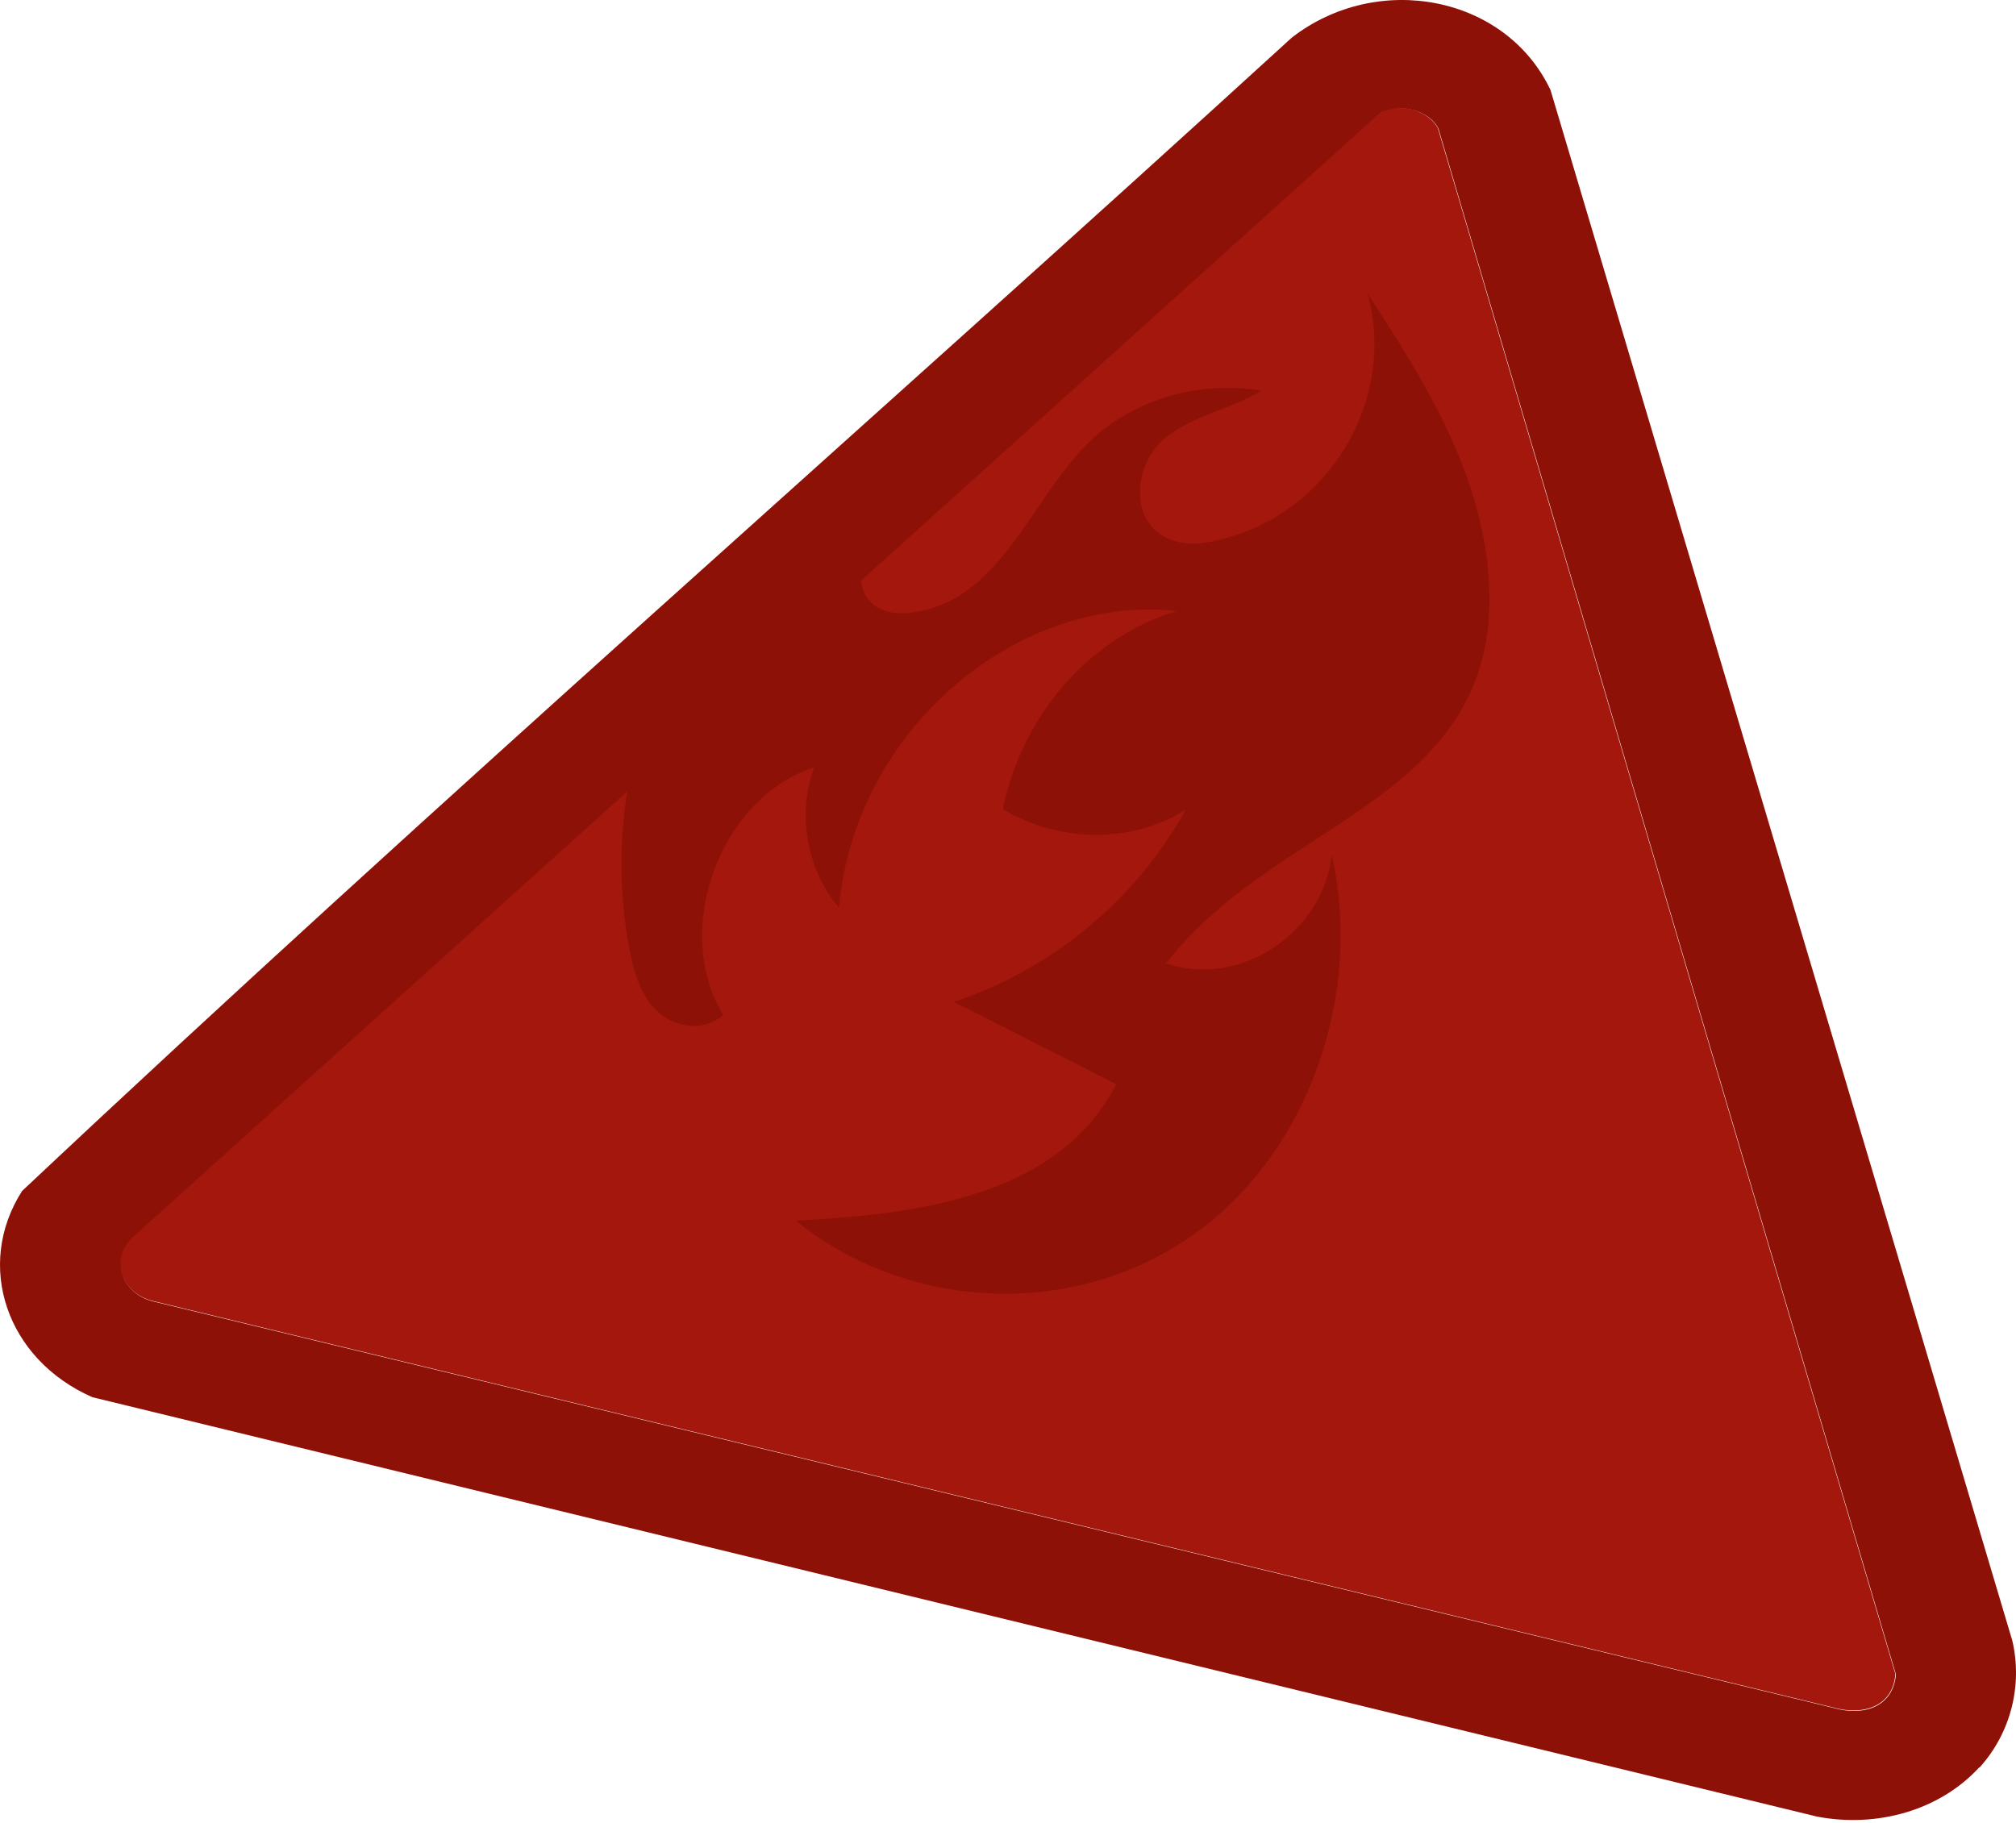
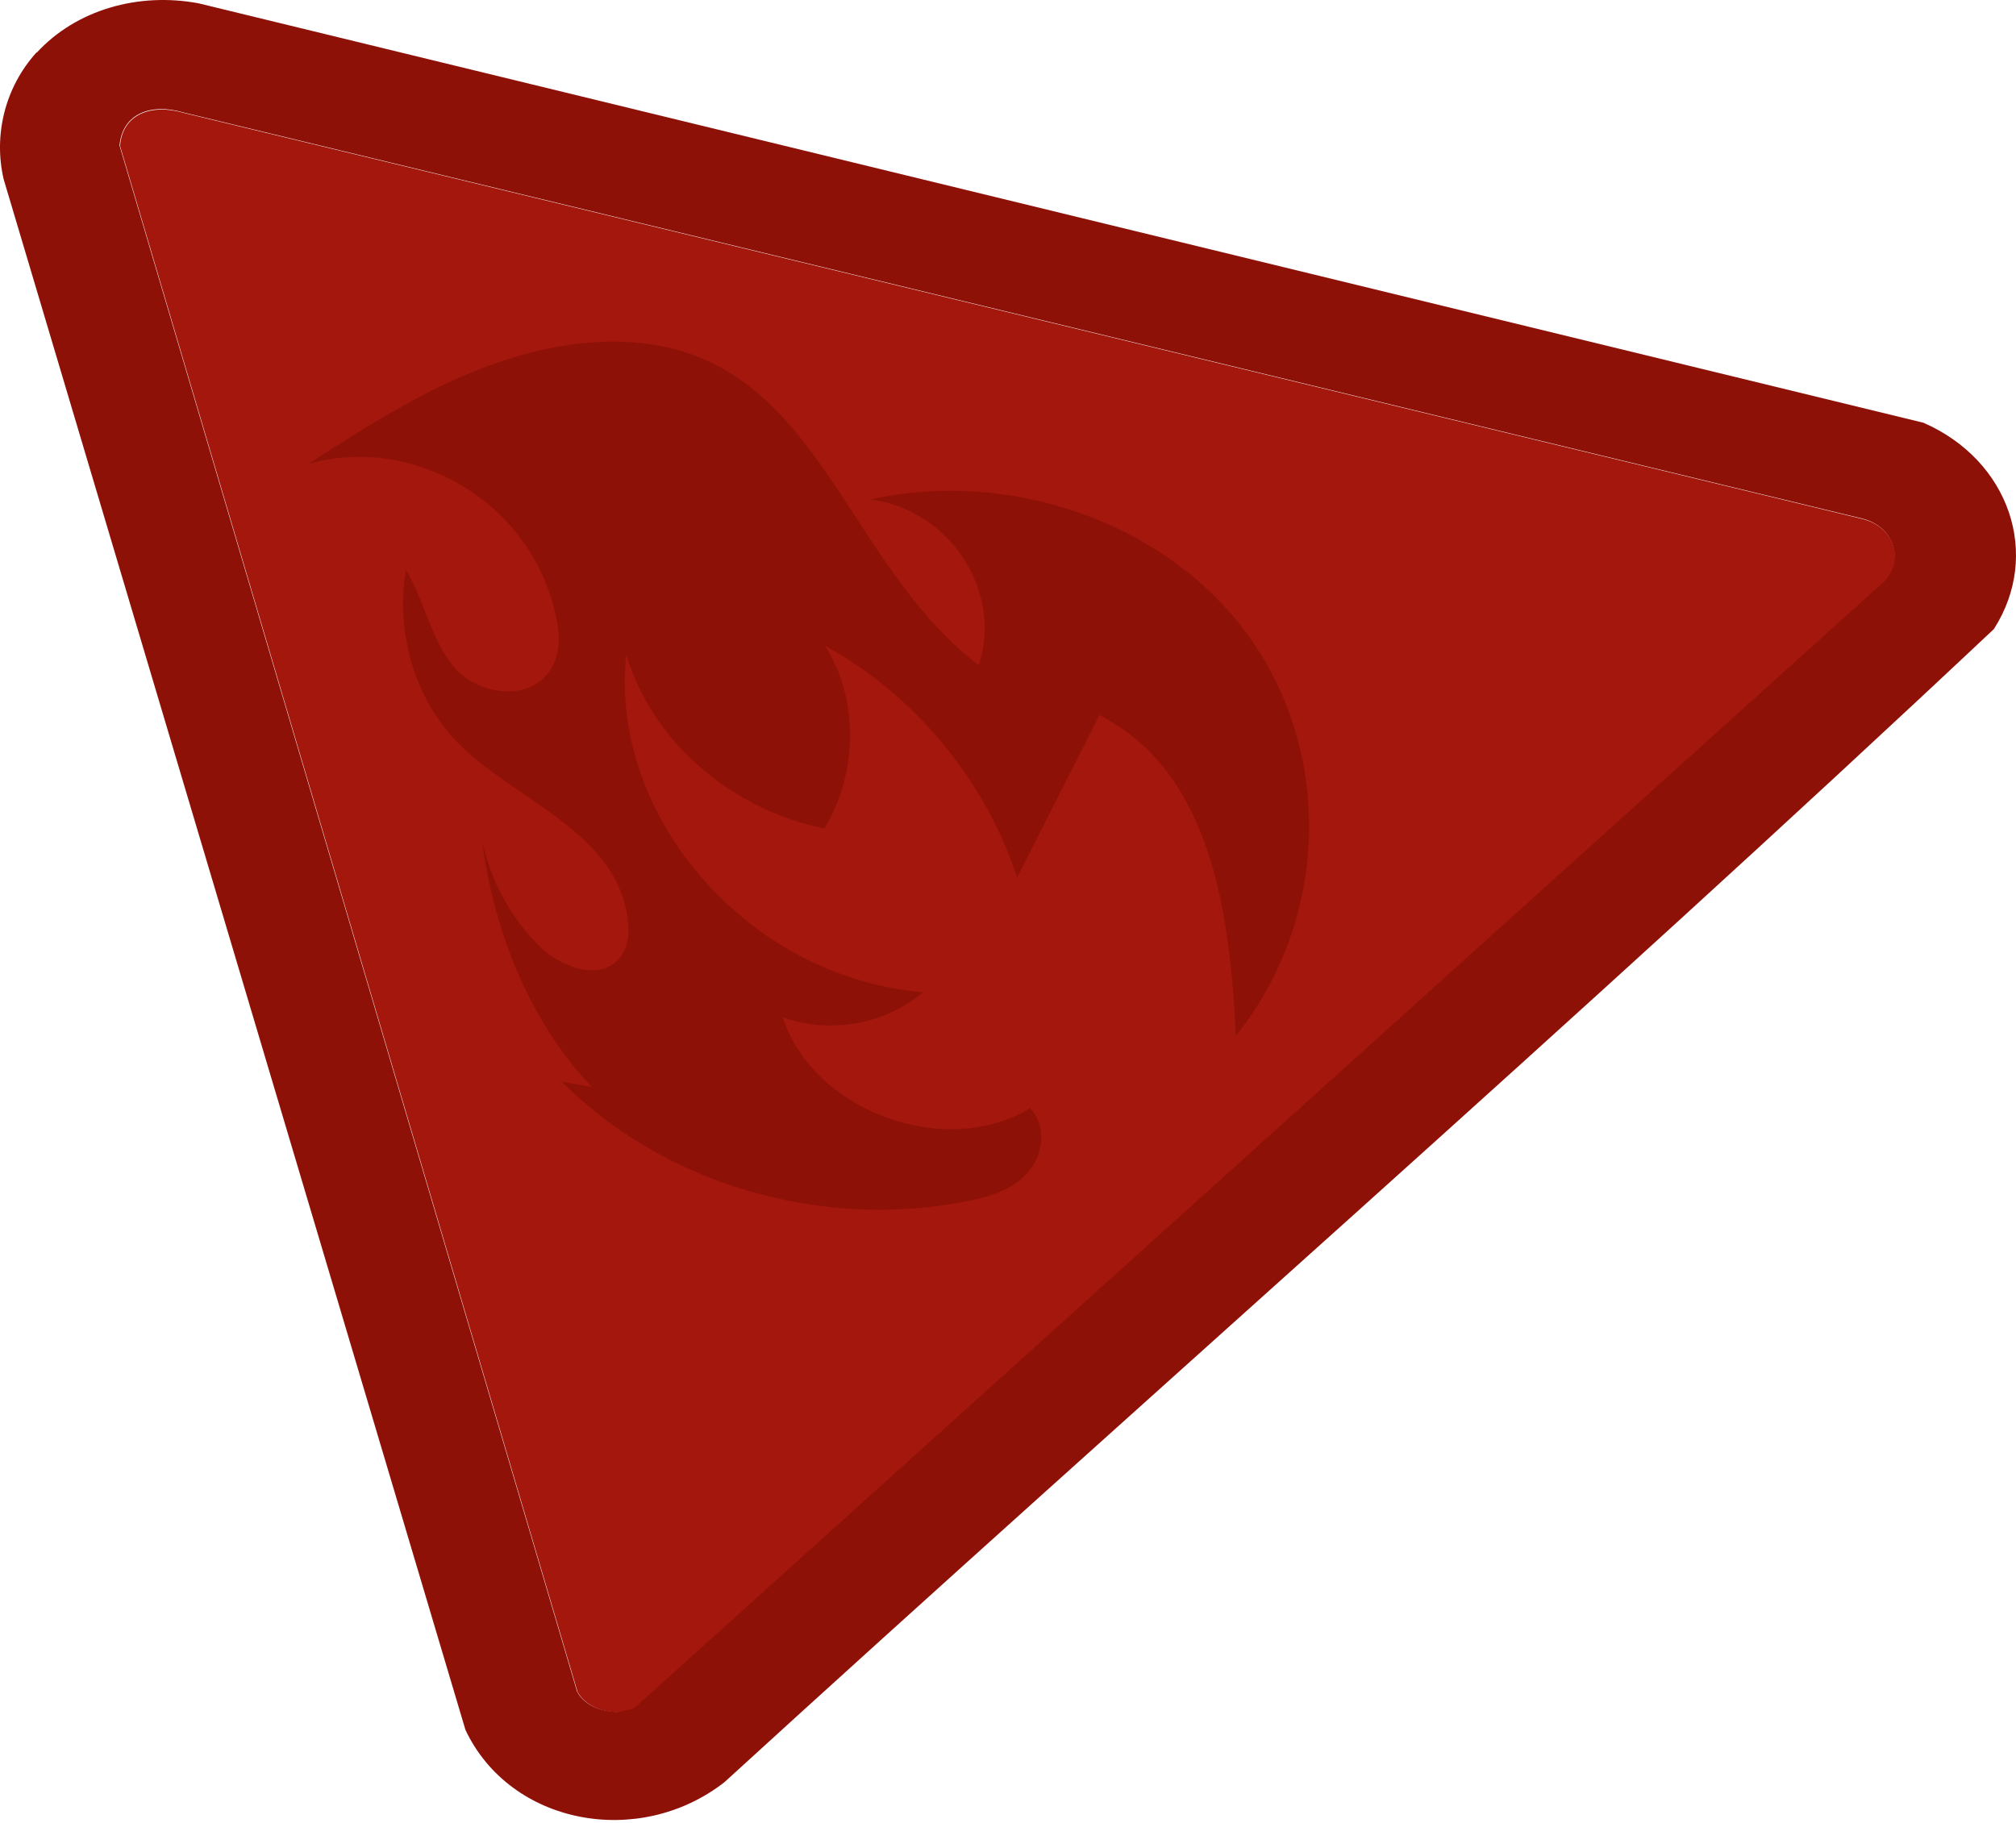
<svg xmlns="http://www.w3.org/2000/svg" width="542" height="490" viewBox="0 0 542 490" fill="none">
-   <path d="M532.132 475.211C521.507 486.779 504.768 491.511 488.611 488.488L24.871 375.702C1.728 365.58 -6.86 340.21 5.949 320.23C117.59 215.2 233.889 113.719 347.277 10.135C370.275 -7.743 404.771 -1.302 416.852 24.2L541.011 441.165C543.777 452.996 540.72 465.878 532.132 475.343V475.211ZM376.679 29.064C375.224 29.064 373.186 29.853 371.585 30.116L35.642 332.98C29.674 338.764 32.731 347.834 41.173 349.938L492.687 459.174C501.129 461.672 508.989 458.911 509.717 450.235L386.722 34.585C385.121 31.299 380.755 29.195 376.825 29.195L376.679 29.064Z" fill="#8e1108" />
-   <path d="M376.676 29.063C380.46 29.063 384.827 31.166 386.574 34.453L509.568 450.103C508.986 458.779 500.98 461.54 492.538 459.042L41.025 349.806C32.583 347.702 29.526 338.632 35.494 332.848L371.436 29.983C373.037 29.721 374.929 28.932 376.53 28.932L376.676 29.063Z" fill="#a3170c" />
-   <path transform="rotate(270 271 268)" d="M286.347 180.103C313.566 163.146 350.683 169.193 374.7 188.516C398.717 207.839 409.779 235.181 413.418 263.049C411.089 252.533 405.849 242.806 398.28 235.181C392.312 229.135 381.104 225.06 376.01 232.421C374.118 235.181 373.827 238.731 374.263 242.017C377.174 265.678 404.248 273.96 419.531 289.208C431.321 300.907 436.852 318.916 433.941 336.136C428.992 327.986 427.245 317.47 420.986 309.977C414.728 302.485 400.172 300.25 394.787 309.846C392.167 314.315 392.603 319.705 393.768 324.437C400.609 354.54 431.758 372.549 460.141 364.661C444.421 374.783 428.119 385.299 410.07 391.609C392.021 397.919 370.77 400.285 353.594 392.661C320.408 378.069 311.529 334.69 279.943 310.503C273.247 330.484 288.094 352.568 309.054 355.065C272.374 363.347 230.454 349.413 208.184 319.442C184.604 287.894 185.477 242.411 210.804 210.863C212.405 243.857 217.354 281.715 247.484 297.095L269.609 253.453C278.488 280.269 297.555 302.748 321.281 315.761C312.257 301.565 312.256 281.978 321.426 266.598C347.044 271.856 367.859 290.391 374.7 313.395C379.358 270.542 342.823 226.768 294.935 222.562C305.124 213.886 320.117 211.257 332.634 215.858C324.774 191.014 289.404 177.343 266.115 191.408C261.457 186.413 262.622 178.394 267.134 173.662C271.646 168.93 278.342 167.221 284.892 166.038C324.483 158.808 365.821 172.085 392.021 198.506" fill="#8e1108" />
+   <path d="M9.868 14.168C20.494 2.6 37.233 -2.132 53.389 0.891L517.129 113.676C540.273 123.798 548.86 149.168 536.052 169.149C424.41 274.179 308.111 375.66 194.724 479.244C171.726 497.121 137.229 490.68 125.148 465.179L0.989 48.213C-1.776 36.383 1.28 23.501 9.868 14.036V14.168ZM165.176 460.315C166.631 460.315 168.669 459.526 170.27 459.263L506.213 156.398C512.18 150.614 509.124 141.544 500.682 139.441L49.168 30.205C40.726 27.707 32.866 30.467 32.138 39.143L155.133 454.794C156.734 458.08 161.1 460.183 165.03 460.183L165.176 460.315Z" fill="#8e1108" />
+   <path d="M165.172 460.314C161.387 460.314 157.021 458.211 155.274 454.925L32.28 39.275C32.862 30.599 40.867 27.838 49.31 30.336L500.823 139.572C509.265 141.675 512.322 150.746 506.354 156.529L170.412 459.394C168.811 459.657 166.919 460.446 165.317 460.446L165.172 460.314Z" fill="#a3170c" />
+   <path d="M256.725 309.276C229.507 326.233 192.39 320.187 168.373 300.863C145.521 282.591 133.294 254.198 129.655 226.33C131.984 236.846 137.224 246.574 144.793 254.198C150.761 260.245 161.969 264.32 167.063 256.958C168.955 254.198 169.247 250.649 168.81 247.363C165.899 223.701 138.825 215.42 123.542 200.171C111.752 188.472 106.221 170.463 109.132 153.243C114.081 161.393 115.828 171.909 122.087 179.402C128.345 186.895 142.901 189.129 148.287 179.533C150.907 175.064 150.47 169.674 149.305 164.942C142.464 134.84 111.315 116.831 82.932 124.718C98.652 114.596 114.954 104.08 133.003 97.77C151.489 91.198 172.303 89.094 189.479 96.719C222.665 111.31 231.544 154.689 263.13 178.876C269.825 158.895 254.979 136.811 234.019 134.314C270.699 126.032 312.619 139.966 334.889 169.937C358.469 201.486 357.595 246.968 332.269 278.517C330.668 245.522 325.719 207.664 295.589 192.284L273.464 235.926C264.585 209.11 245.518 186.632 221.792 173.618C230.817 187.815 230.817 207.401 221.647 222.781C196.029 217.523 175.214 198.988 168.373 175.984C163.715 218.837 200.25 262.611 248.138 266.817C237.949 275.493 222.957 278.122 210.439 273.521C218.299 298.366 253.669 312.037 276.958 297.971C281.615 302.967 280.451 310.985 275.939 315.717C271.427 320.45 264.731 322.159 258.181 323.342C218.59 330.571 177.252 317.295 151.052 290.873" fill="#8e1108" />
</svg>
